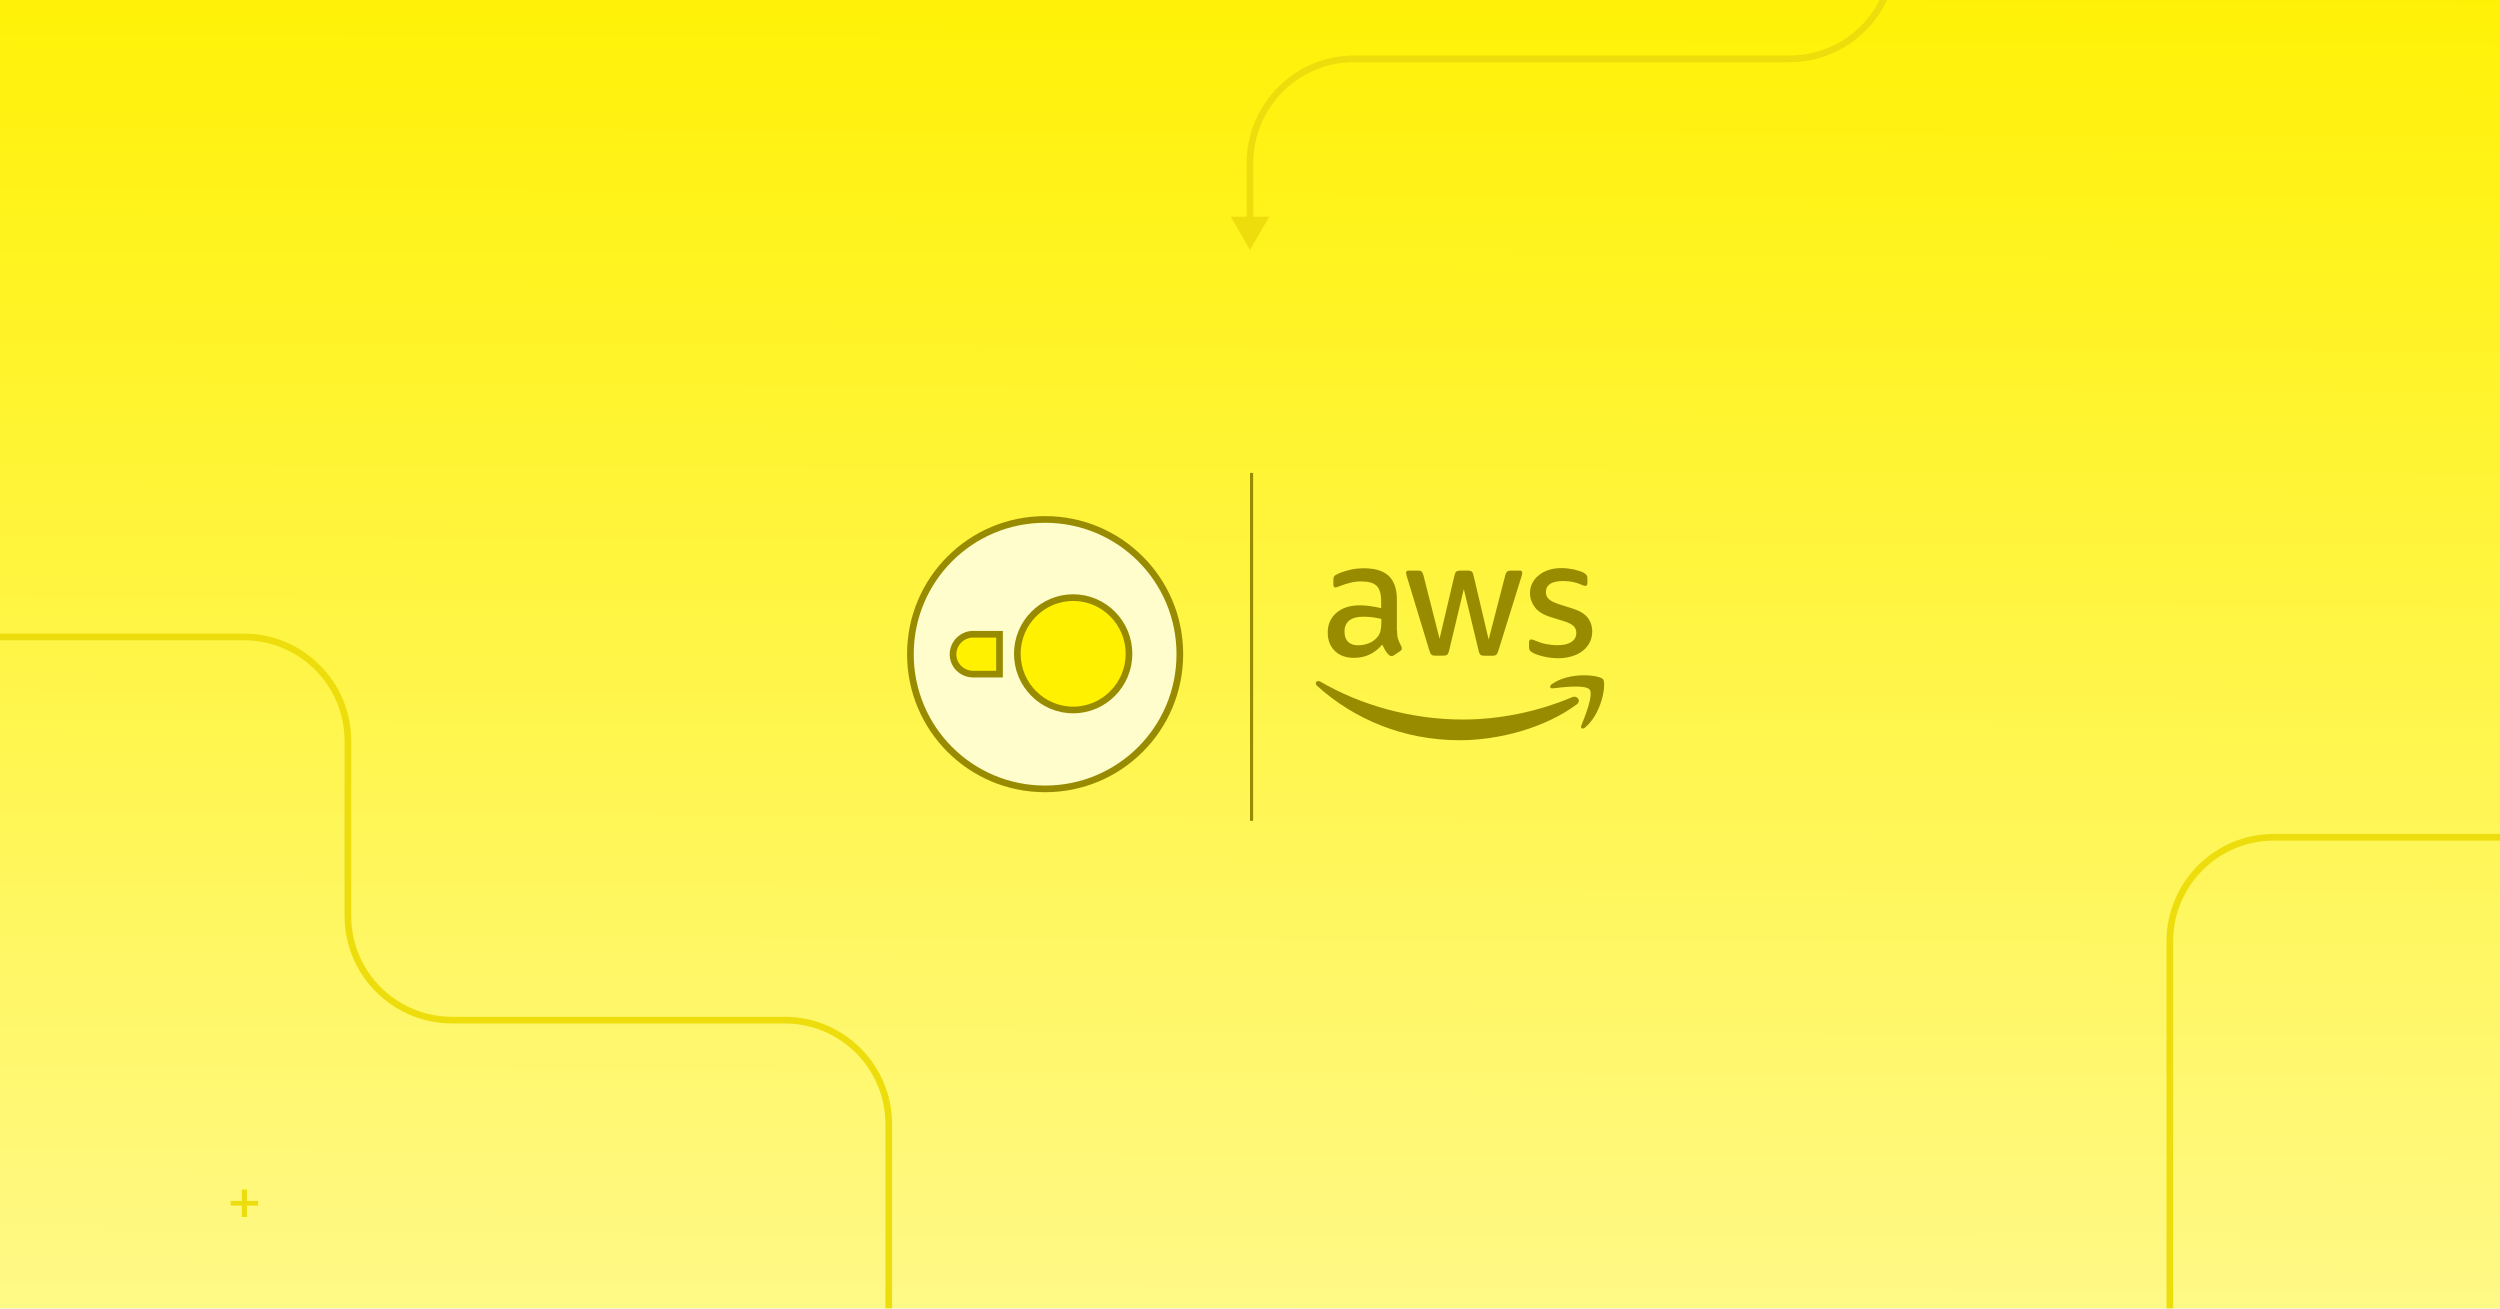
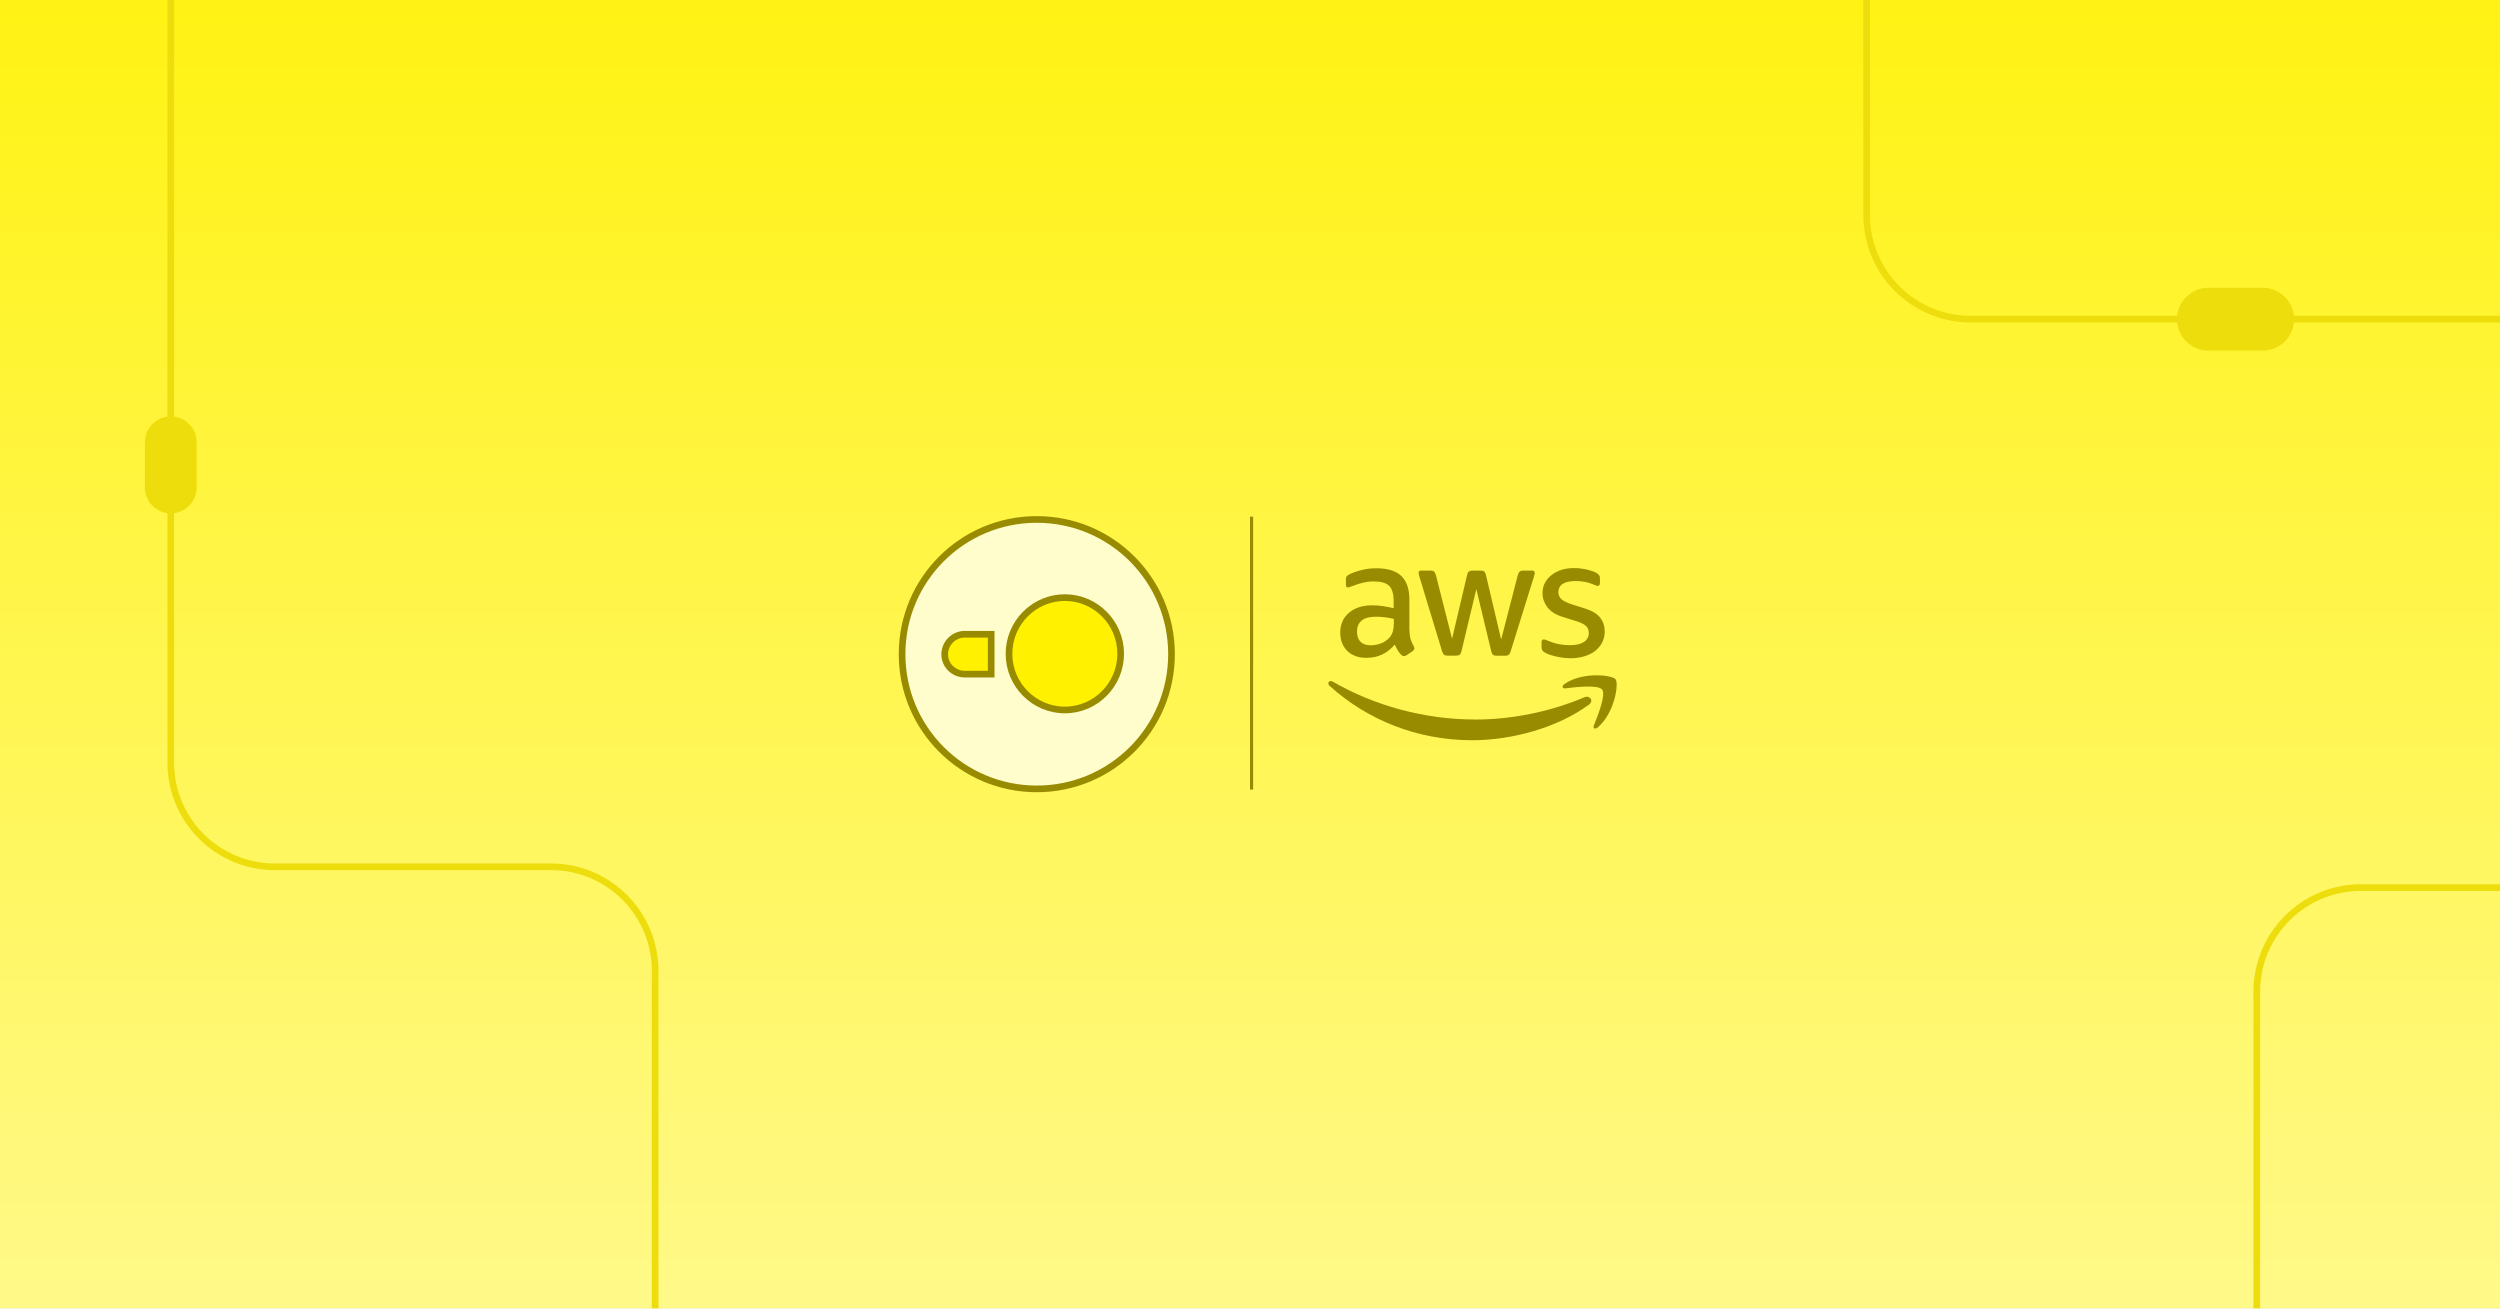
- <svg xmlns="http://www.w3.org/2000/svg" width="1200" height="628" viewBox="0 0 1200 628" fill="none">
+ <svg xmlns="http://www.w3.org/2000/svg" width="1200" height="628" fill="none" viewBox="0 0 1200 628">
  <g clip-path="url(#clip0_17658_72769)">
    <g clip-path="url(#clip1_17658_72769)">
-       <rect width="1200" height="630" fill="url(#paint0_linear_17658_72769)" />
-       <path d="M600 120L609.238 104H590.762L600 120ZM600 78.243H598.4V105.6H600H601.6V78.243H600ZM908.996 -140.071H907.396L907.396 -21.756H908.996H910.596L910.596 -140.071H908.996ZM858.996 28.244V26.643L650 26.643V28.243V29.843L858.996 29.843L858.996 28.244ZM908.996 -21.756H907.396C907.396 4.974 885.727 26.643 858.996 26.643V28.244L858.996 29.843C887.494 29.843 910.596 6.741 910.596 -21.756H908.996ZM600 78.243H601.6C601.6 51.513 623.269 29.843 650 29.843V28.243V26.643C621.502 26.643 598.4 49.745 598.4 78.243H600Z" fill="#EDDD0C" />
-       <path d="M1440.63 401.885L1091.52 401.885C1063.91 401.885 1041.52 424.271 1041.52 451.885L1041.52 672.17" stroke="#EDDD0C" stroke-width="3.2" stroke-linecap="round" stroke-linejoin="round" />
-       <path d="M426.605 643.124L426.605 539.653C426.605 512.039 404.22 489.653 376.605 489.653L216.996 489.654C189.381 489.654 166.995 467.268 166.995 439.654L166.995 355.718C166.995 328.104 144.61 305.718 116.995 305.718L-130.008 305.718" stroke="#EDDD0C" stroke-width="3.2" />
-       <path d="M116.105 584.15V578.69H110.758V576.45H116.105V570.99H118.569V576.45H123.917V578.69H118.569V584.15H116.105Z" fill="#EDDD0C" />
+       <path fill="url(#paint0_linear_17658_72769)" d="M0 0h1200v630H0z" />
+       <path stroke="#eddd0c" stroke-linejoin="round" stroke-width="3.2" d="M81.973-110.211v476.282c0 27.615 22.386 50.001 50 50l132.499-.001c27.615 0 50.001 22.386 50.001 50v191.975" />
+       <rect width="21.675" height="43.349" x="92.812" y="244.819" fill="#eddd0c" stroke="#eddd0c" stroke-width="3.2" rx="10.837" transform="rotate(-180 92.8125 244.819)" />
+       <path stroke="#eddd0c" stroke-linejoin="round" stroke-width="3.2" d="M895.992-69.964V103.198c0 27.615 22.386 50 50 50h411.498" />
+       <rect width="27" height="53" x="1046.55" y="166.698" fill="#eddd0c" stroke="#eddd0c" stroke-width="3.2" rx="13.5" transform="rotate(-90 1046.55 166.698)" />
+       <path stroke="#eddd0c" stroke-linecap="round" stroke-linejoin="round" stroke-width="3.2" d="M1083.26 676.698V476.04c0-27.614 22.39-50 50-50l93-.001" />
    </g>
-     <path d="M501.659 249.335C537.434 249.335 566.324 278.226 566.324 314C566.324 349.775 537.434 378.665 501.659 378.665C465.885 378.665 436.994 349.775 436.994 314C436.995 278.226 465.885 249.335 501.659 249.335Z" fill="#FFFDCC" stroke="#998B00" stroke-width="3.2" stroke-miterlimit="10" stroke-linecap="round" />
-     <path d="M467.08 323.58L479.766 323.58L479.766 304.436L467.08 304.436C461.82 304.436 457.45 308.806 457.45 314.066C457.45 319.364 461.82 323.58 467.08 323.58Z" fill="#FFF100" stroke="#998B00" stroke-width="3.2" stroke-miterlimit="10" stroke-linecap="round" />
-     <path d="M541.922 313.821C541.922 298.954 529.894 286.851 515.12 286.851C500.346 286.851 488.318 298.954 488.318 313.821C488.318 328.688 500.346 340.792 515.12 340.792C529.894 340.792 541.922 328.688 541.922 313.821Z" fill="#FFF100" stroke="#998B00" stroke-width="3.2" stroke-miterlimit="10" stroke-linecap="round" />
-     <path d="M670.595 302.742C670.595 304.445 670.779 305.826 671.101 306.839C671.469 307.851 671.93 308.956 672.574 310.153C672.804 310.521 672.896 310.889 672.896 311.212C672.896 311.672 672.62 312.132 672.022 312.593L669.122 314.526C668.707 314.802 668.293 314.94 667.925 314.94C667.464 314.94 667.004 314.71 666.544 314.296C665.899 313.605 665.347 312.869 664.887 312.132C664.426 311.35 663.966 310.475 663.46 309.416C659.869 313.651 655.358 315.769 649.926 315.769C646.059 315.769 642.975 314.664 640.719 312.455C638.463 310.245 637.312 307.299 637.312 303.616C637.312 299.703 638.694 296.527 641.502 294.133C644.31 291.74 648.038 290.543 652.78 290.543C654.345 290.543 655.956 290.681 657.659 290.911C659.363 291.141 661.112 291.509 662.953 291.924V288.563C662.953 285.065 662.217 282.625 660.79 281.198C659.317 279.771 656.831 279.08 653.286 279.08C651.675 279.08 650.018 279.264 648.315 279.679C646.611 280.093 644.954 280.599 643.343 281.244C642.606 281.566 642.054 281.75 641.732 281.842C641.409 281.934 641.179 281.98 640.995 281.98C640.351 281.98 640.028 281.52 640.028 280.553V278.298C640.028 277.561 640.121 277.009 640.351 276.687C640.581 276.364 640.995 276.042 641.64 275.72C643.251 274.891 645.184 274.201 647.44 273.648C649.696 273.05 652.089 272.774 654.621 272.774C660.099 272.774 664.104 274.017 666.682 276.502C669.214 278.988 670.503 282.763 670.503 287.827V302.742H670.595ZM651.905 309.739C653.424 309.739 654.989 309.462 656.647 308.91C658.304 308.358 659.777 307.345 661.02 305.964C661.756 305.089 662.309 304.123 662.585 303.018C662.861 301.913 663.045 300.578 663.045 299.013V297.079C661.71 296.757 660.283 296.481 658.81 296.297C657.337 296.113 655.91 296.021 654.483 296.021C651.399 296.021 649.143 296.619 647.624 297.862C646.105 299.105 645.368 300.854 645.368 303.156C645.368 305.319 645.921 306.931 647.072 308.035C648.176 309.186 649.788 309.739 651.905 309.739ZM688.87 314.71C688.041 314.71 687.489 314.572 687.121 314.25C686.753 313.974 686.43 313.329 686.154 312.455L675.336 276.871C675.06 275.95 674.922 275.352 674.922 275.029C674.922 274.293 675.29 273.879 676.027 273.879H680.538C681.413 273.879 682.011 274.017 682.333 274.339C682.702 274.615 682.978 275.26 683.254 276.134L690.988 306.608L698.169 276.134C698.399 275.213 698.675 274.615 699.043 274.339C699.412 274.063 700.056 273.879 700.885 273.879H704.567C705.442 273.879 706.041 274.017 706.409 274.339C706.777 274.615 707.099 275.26 707.283 276.134L714.557 306.977L722.521 276.134C722.797 275.213 723.119 274.615 723.441 274.339C723.809 274.063 724.408 273.879 725.237 273.879H729.518C730.254 273.879 730.668 274.247 730.668 275.029C730.668 275.26 730.622 275.49 730.576 275.766C730.53 276.042 730.438 276.41 730.254 276.917L719.16 312.501C718.884 313.421 718.562 314.02 718.193 314.296C717.825 314.572 717.227 314.756 716.444 314.756H712.485C711.611 314.756 711.012 314.618 710.644 314.296C710.276 313.974 709.953 313.375 709.769 312.455L702.634 282.763L695.545 312.409C695.315 313.329 695.039 313.928 694.67 314.25C694.302 314.572 693.658 314.71 692.829 314.71H688.87ZM748.023 315.953C745.629 315.953 743.236 315.677 740.934 315.125C738.632 314.572 736.837 313.974 735.64 313.283C734.904 312.869 734.397 312.409 734.213 311.994C734.029 311.58 733.937 311.12 733.937 310.705V308.358C733.937 307.391 734.305 306.931 734.996 306.931C735.272 306.931 735.548 306.977 735.824 307.069C736.1 307.161 736.515 307.345 736.975 307.529C738.54 308.22 740.243 308.772 742.039 309.14C743.88 309.508 745.675 309.693 747.517 309.693C750.417 309.693 752.673 309.186 754.238 308.173C755.803 307.161 756.631 305.688 756.631 303.8C756.631 302.511 756.217 301.453 755.388 300.578C754.56 299.703 752.995 298.921 750.739 298.184L744.064 296.113C740.704 295.054 738.218 293.489 736.699 291.417C735.18 289.392 734.397 287.136 734.397 284.742C734.397 282.809 734.811 281.106 735.64 279.633C736.469 278.16 737.574 276.871 738.955 275.858C740.336 274.799 741.901 274.017 743.742 273.464C745.583 272.912 747.517 272.682 749.542 272.682C750.555 272.682 751.614 272.728 752.626 272.866C753.685 273.004 754.652 273.188 755.619 273.372C756.539 273.602 757.414 273.832 758.243 274.109C759.071 274.385 759.716 274.661 760.176 274.937C760.82 275.306 761.281 275.674 761.557 276.088C761.833 276.456 761.971 276.963 761.971 277.607V279.771C761.971 280.738 761.603 281.244 760.913 281.244C760.544 281.244 759.946 281.06 759.163 280.691C756.539 279.495 753.593 278.896 750.325 278.896C747.701 278.896 745.629 279.31 744.202 280.185C742.775 281.06 742.039 282.395 742.039 284.282C742.039 285.571 742.499 286.676 743.42 287.55C744.34 288.425 746.044 289.3 748.483 290.082L755.02 292.154C758.335 293.213 760.728 294.686 762.155 296.573C763.582 298.46 764.273 300.624 764.273 303.018C764.273 304.997 763.859 306.792 763.076 308.358C762.247 309.923 761.143 311.304 759.716 312.409C758.289 313.559 756.585 314.388 754.606 314.986C752.534 315.631 750.371 315.953 748.023 315.953Z" fill="#998B00" />
-     <path fill-rule="evenodd" clip-rule="evenodd" d="M756.724 338.193C741.579 349.379 719.575 355.317 700.655 355.317C674.14 355.317 650.248 345.512 632.203 329.216C630.776 327.927 632.065 326.178 633.768 327.191C653.286 338.515 677.362 345.374 702.266 345.374C719.068 345.374 737.528 341.875 754.514 334.694C757.046 333.543 759.21 336.351 756.724 338.193Z" fill="#998B00" />
-     <path fill-rule="evenodd" clip-rule="evenodd" d="M763.031 331.011C761.097 328.526 750.233 329.815 745.308 330.413C743.835 330.597 743.604 329.308 744.939 328.342C753.594 322.265 767.818 324.014 769.475 326.04C771.132 328.111 769.015 342.336 760.913 349.149C759.67 350.207 758.473 349.655 759.026 348.274C760.867 343.717 764.964 333.451 763.031 331.011Z" fill="#998B00" />
-     <line x1="600.75" y1="227" x2="600.75" y2="394" stroke="#998B00" stroke-width="1.5" />
+     <path fill="#fffdcc" stroke="#998b00" stroke-linecap="round" stroke-miterlimit="10" stroke-width="3.2" d="M497.659 249.335c35.775 0 64.665 28.89 64.665 64.665 0 35.774-28.89 64.665-64.665 64.665-35.774 0-64.665-28.891-64.665-64.665.001-35.775 28.891-64.665 64.665-64.665Z" />
+     <path fill="#fff100" stroke="#998b00" stroke-linecap="round" stroke-miterlimit="10" stroke-width="3.2" d="M463.08 323.58h12.686v-19.145H463.08c-5.26 0-9.63 4.371-9.63 9.63 0 5.299 4.37 9.515 9.63 9.515Zm74.842-9.759c0-14.867-12.028-26.971-26.802-26.971s-26.802 12.104-26.802 26.971c0 14.866 12.028 26.97 26.802 26.97s26.802-12.104 26.802-26.97Z" />
+     <path fill="#998b00" d="M676.595 302.742c0 1.703.184 3.084.506 4.097.368 1.012.829 2.117 1.473 3.314.23.368.322.736.322 1.059 0 .46-.276.92-.874 1.381l-2.9 1.933c-.415.276-.829.414-1.197.414-.461 0-.921-.23-1.381-.644-.645-.691-1.197-1.427-1.657-2.164-.461-.782-.921-1.657-1.427-2.716-3.591 4.235-8.102 6.353-13.534 6.353-3.867 0-6.951-1.105-9.207-3.314-2.256-2.21-3.407-5.156-3.407-8.839 0-3.913 1.382-7.089 4.19-9.483 2.808-2.393 6.536-3.59 11.278-3.59 1.565 0 3.176.138 4.879.368 1.704.23 3.453.598 5.294 1.013v-3.361c0-3.498-.736-5.938-2.163-7.365-1.473-1.427-3.959-2.118-7.504-2.118-1.611 0-3.268.184-4.971.599-1.704.414-3.361.92-4.972 1.565-.737.322-1.289.506-1.611.598-.323.092-.553.138-.737.138-.644 0-.967-.46-.967-1.427v-2.255c0-.737.093-1.289.323-1.611.23-.323.644-.645 1.289-.967 1.611-.829 3.544-1.519 5.8-2.072 2.256-.598 4.649-.874 7.181-.874 5.478 0 9.483 1.243 12.061 3.728 2.532 2.486 3.821 6.261 3.821 11.325v14.915zm-18.69 6.997c1.519 0 3.084-.277 4.742-.829 1.657-.552 3.13-1.565 4.373-2.946.736-.875 1.289-1.841 1.565-2.946s.46-2.44.46-4.005v-1.934c-1.335-.322-2.762-.598-4.235-.782s-2.9-.276-4.327-.276c-3.084 0-5.34.598-6.859 1.841s-2.256 2.992-2.256 5.294c0 2.163.553 3.775 1.704 4.879 1.104 1.151 2.716 1.704 4.833 1.704m36.965 4.971c-.829 0-1.381-.138-1.749-.46-.368-.276-.691-.921-.967-1.795l-10.818-35.584c-.276-.921-.414-1.519-.414-1.842 0-.736.368-1.15 1.105-1.15h4.511c.875 0 1.473.138 1.795.46.369.276.645.921.921 1.795l7.734 30.474 7.181-30.474c.23-.921.506-1.519.874-1.795.369-.276 1.013-.46 1.842-.46h3.682c.875 0 1.474.138 1.842.46.368.276.69.921.874 1.795l7.274 30.843 7.964-30.843c.276-.921.598-1.519.92-1.795.368-.276.967-.46 1.796-.46h4.281c.736 0 1.15.368 1.15 1.15 0 .231-.046.461-.092.737s-.138.644-.322 1.151l-11.094 35.584c-.276.92-.598 1.519-.967 1.795-.368.276-.966.46-1.749.46h-3.959c-.874 0-1.473-.138-1.841-.46s-.691-.921-.875-1.841l-7.135-29.692-7.089 29.646c-.23.92-.506 1.519-.875 1.841-.368.322-1.012.46-1.841.46zm59.153 1.243c-2.394 0-4.787-.276-7.089-.828-2.302-.553-4.097-1.151-5.294-1.842-.736-.414-1.243-.874-1.427-1.289-.184-.414-.276-.874-.276-1.289v-2.347c0-.967.368-1.427 1.059-1.427q.414 0 .828.138c.276.092.691.276 1.151.46 1.565.691 3.268 1.243 5.064 1.611 1.841.368 3.636.553 5.478.553 2.9 0 5.156-.507 6.721-1.52 1.565-1.012 2.393-2.485 2.393-4.373 0-1.289-.414-2.347-1.243-3.222-.828-.875-2.393-1.657-4.649-2.394l-6.675-2.071c-3.36-1.059-5.846-2.624-7.365-4.696-1.519-2.025-2.302-4.281-2.302-6.675 0-1.933.414-3.636 1.243-5.109s1.934-2.762 3.315-3.775c1.381-1.059 2.946-1.841 4.787-2.394 1.841-.552 3.775-.782 5.8-.782 1.013 0 2.072.046 3.084.184 1.059.138 2.026.322 2.993.506.92.23 1.795.46 2.624.737.828.276 1.473.552 1.933.828.644.369 1.105.737 1.381 1.151.276.368.414.875.414 1.519v2.164c0 .967-.368 1.473-1.058 1.473-.369 0-.967-.184-1.75-.553-2.624-1.196-5.57-1.795-8.838-1.795-2.624 0-4.696.414-6.123 1.289s-2.163 2.21-2.163 4.097c0 1.289.46 2.394 1.381 3.268.92.875 2.624 1.75 5.063 2.532l6.537 2.072c3.315 1.059 5.708 2.532 7.135 4.419s2.118 4.051 2.118 6.445c0 1.979-.414 3.774-1.197 5.34-.829 1.565-1.933 2.946-3.36 4.051-1.427 1.15-3.131 1.979-5.11 2.577-2.072.645-4.235.967-6.583.967" />
+     <path fill="#998b00" fill-rule="evenodd" d="M762.724 338.193c-15.145 11.186-37.149 17.124-56.069 17.124-26.515 0-50.407-9.805-68.452-26.101-1.427-1.289-.138-3.038 1.565-2.025 19.518 11.324 43.594 18.183 68.498 18.183 16.802 0 35.262-3.499 52.248-10.68 2.532-1.151 4.696 1.657 2.21 3.499" clip-rule="evenodd" />
+     <path fill="#998b00" fill-rule="evenodd" d="M769.031 331.011c-1.934-2.485-12.798-1.196-17.723-.598-1.473.184-1.704-1.105-.369-2.071 8.655-6.077 22.879-4.328 24.536-2.302 1.657 2.071-.46 16.296-8.562 23.109-1.243 1.058-2.44.506-1.887-.875 1.841-4.557 5.938-14.823 4.005-17.263" clip-rule="evenodd" />
+     <path stroke="#998b00" stroke-width="1.5" d="M600.75 248v131" />
  </g>
  <defs>
-     <linearGradient id="paint0_linear_17658_72769" x1="589" y1="-32.417" x2="586.007" y2="767.006" gradientUnits="userSpaceOnUse">
-       <stop stop-color="#FFF100" />
-       <stop offset="0.939" stop-color="#FFFA99" />
-     </linearGradient>
    <clipPath id="clip0_17658_72769">
-       <rect width="1200" height="628" fill="white" />
+       <path fill="#fff" d="M0 0h1200v628H0z" />
    </clipPath>
    <clipPath id="clip1_17658_72769">
-       <rect width="1200" height="630" fill="white" />
+       <path fill="#fff" d="M0 0h1200v630H0z" />
    </clipPath>
+     <linearGradient id="paint0_linear_17658_72769" x1="587" x2="587" y1="-103.981" y2="767.01" gradientUnits="userSpaceOnUse">
+       <stop stop-color="#fff100" />
+       <stop offset=".939" stop-color="#fffa99" />
+     </linearGradient>
  </defs>
</svg>
